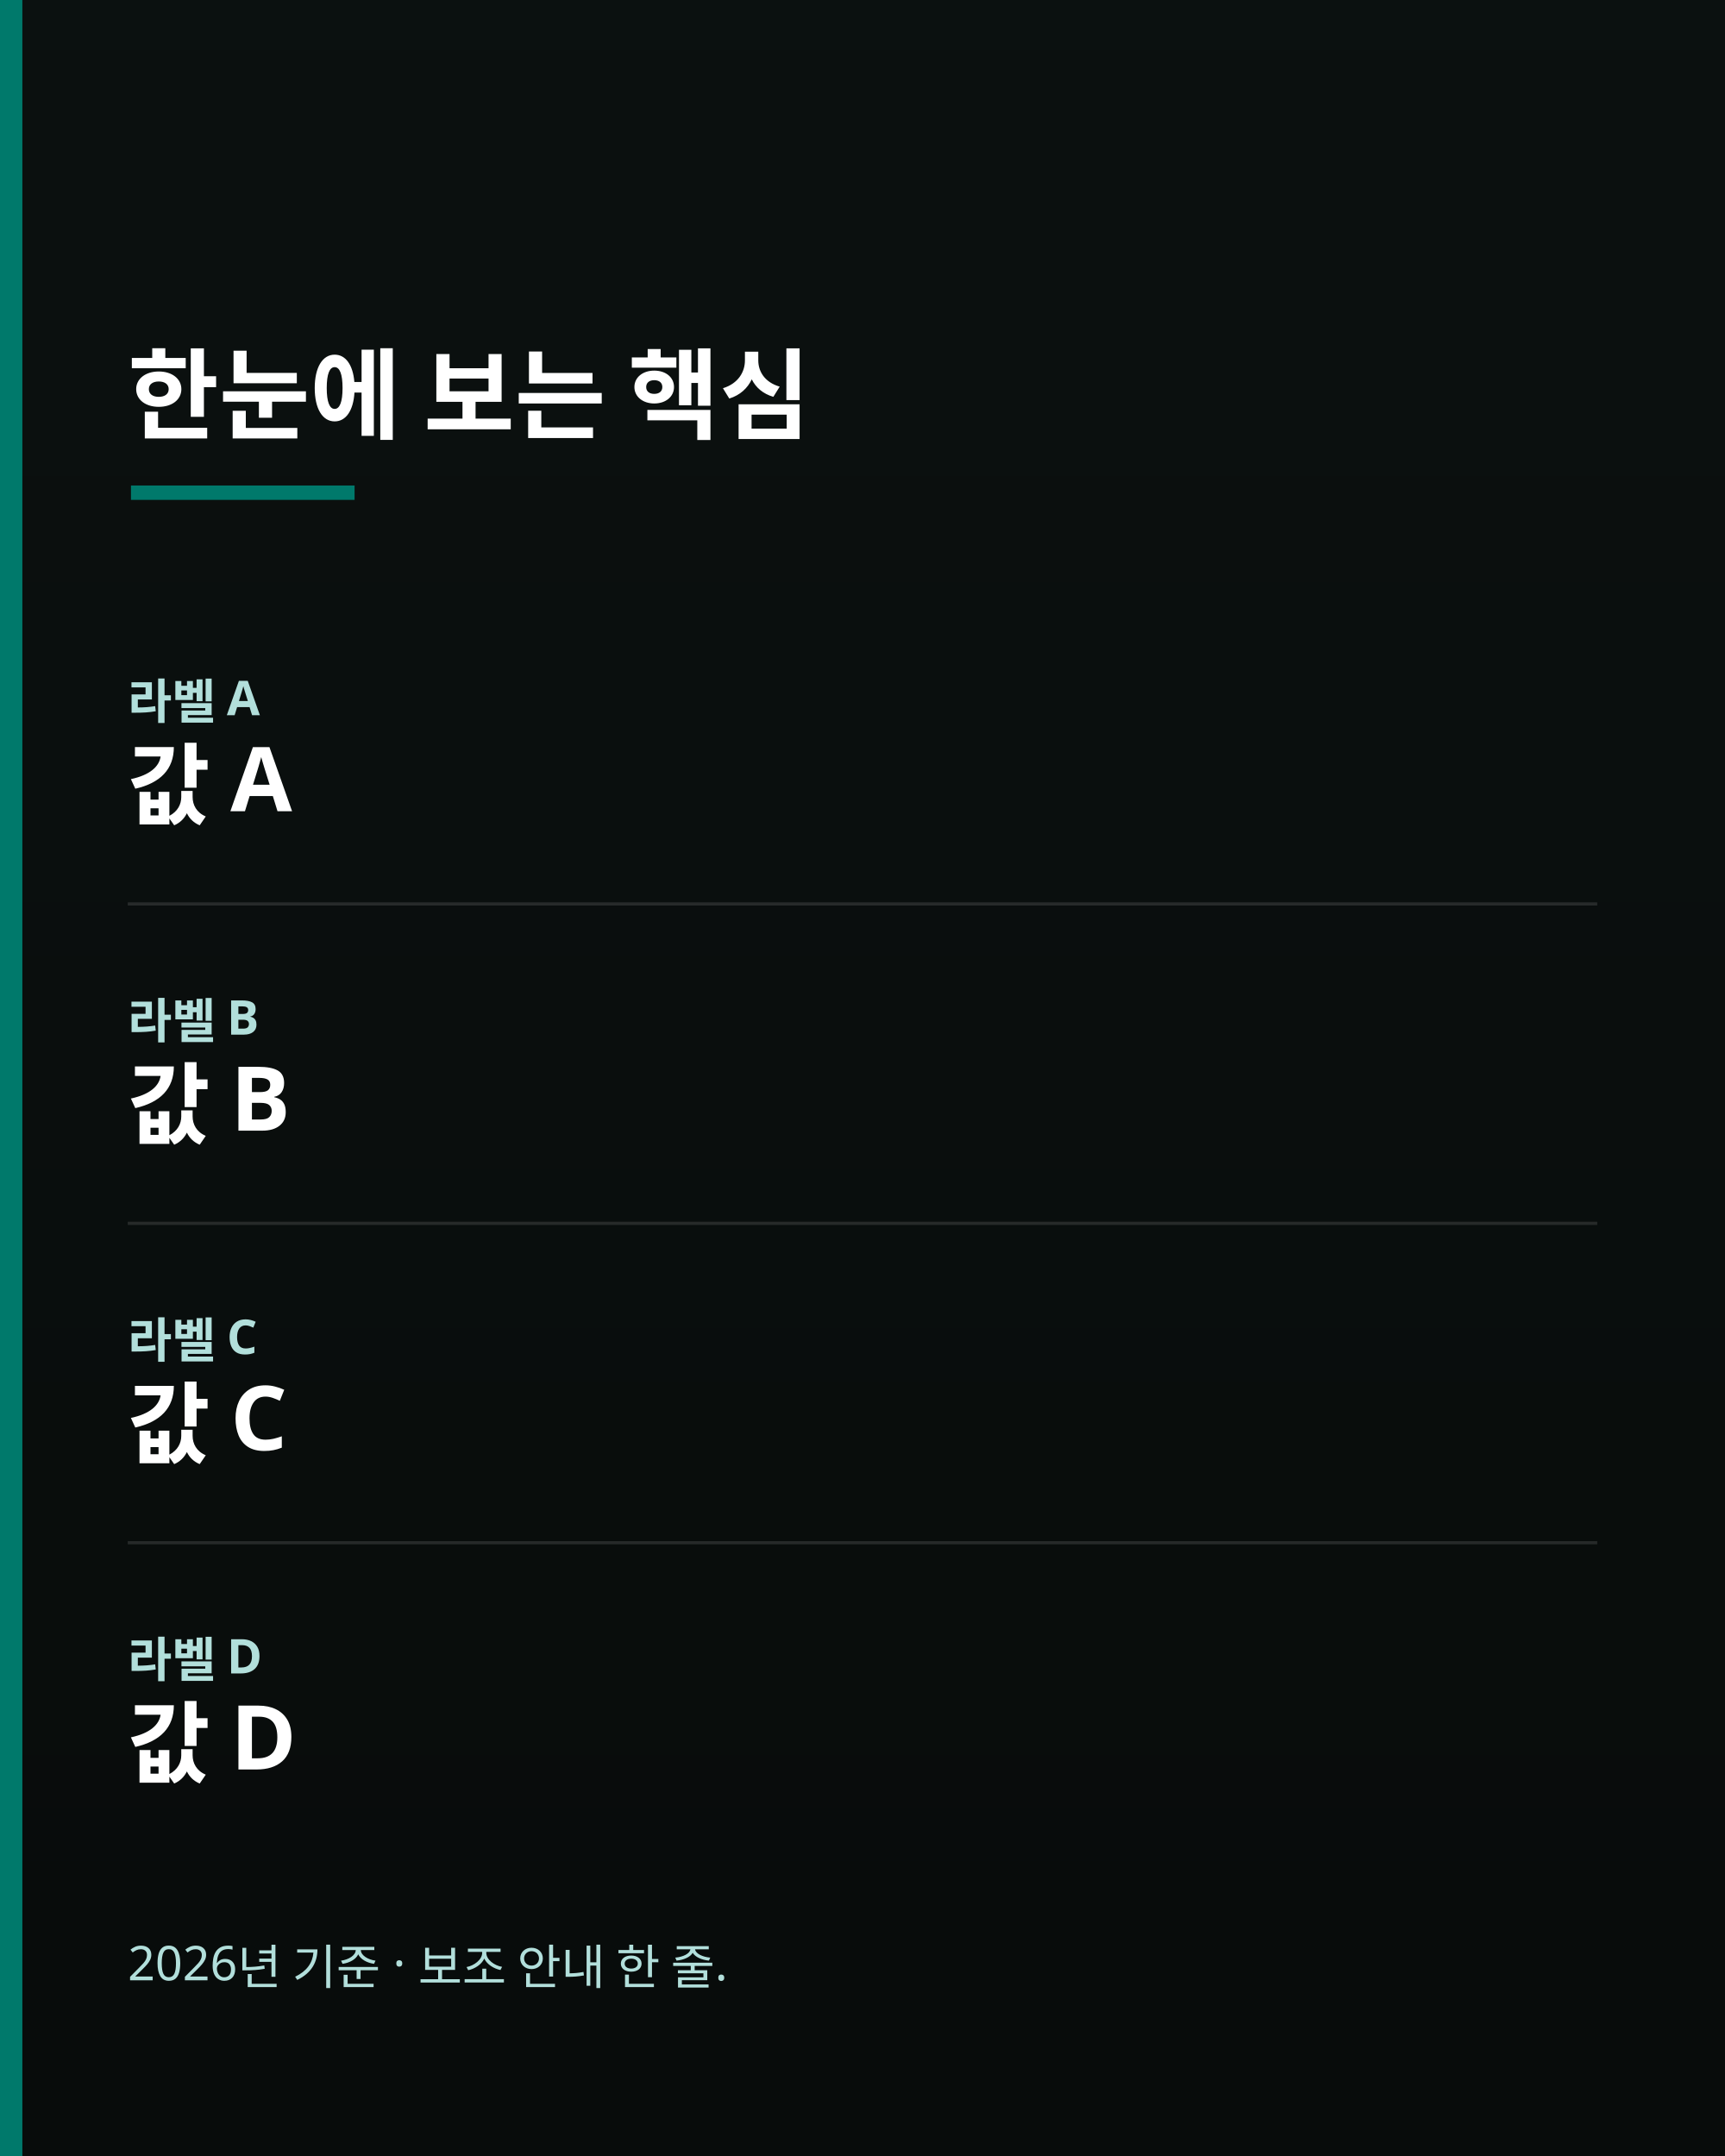
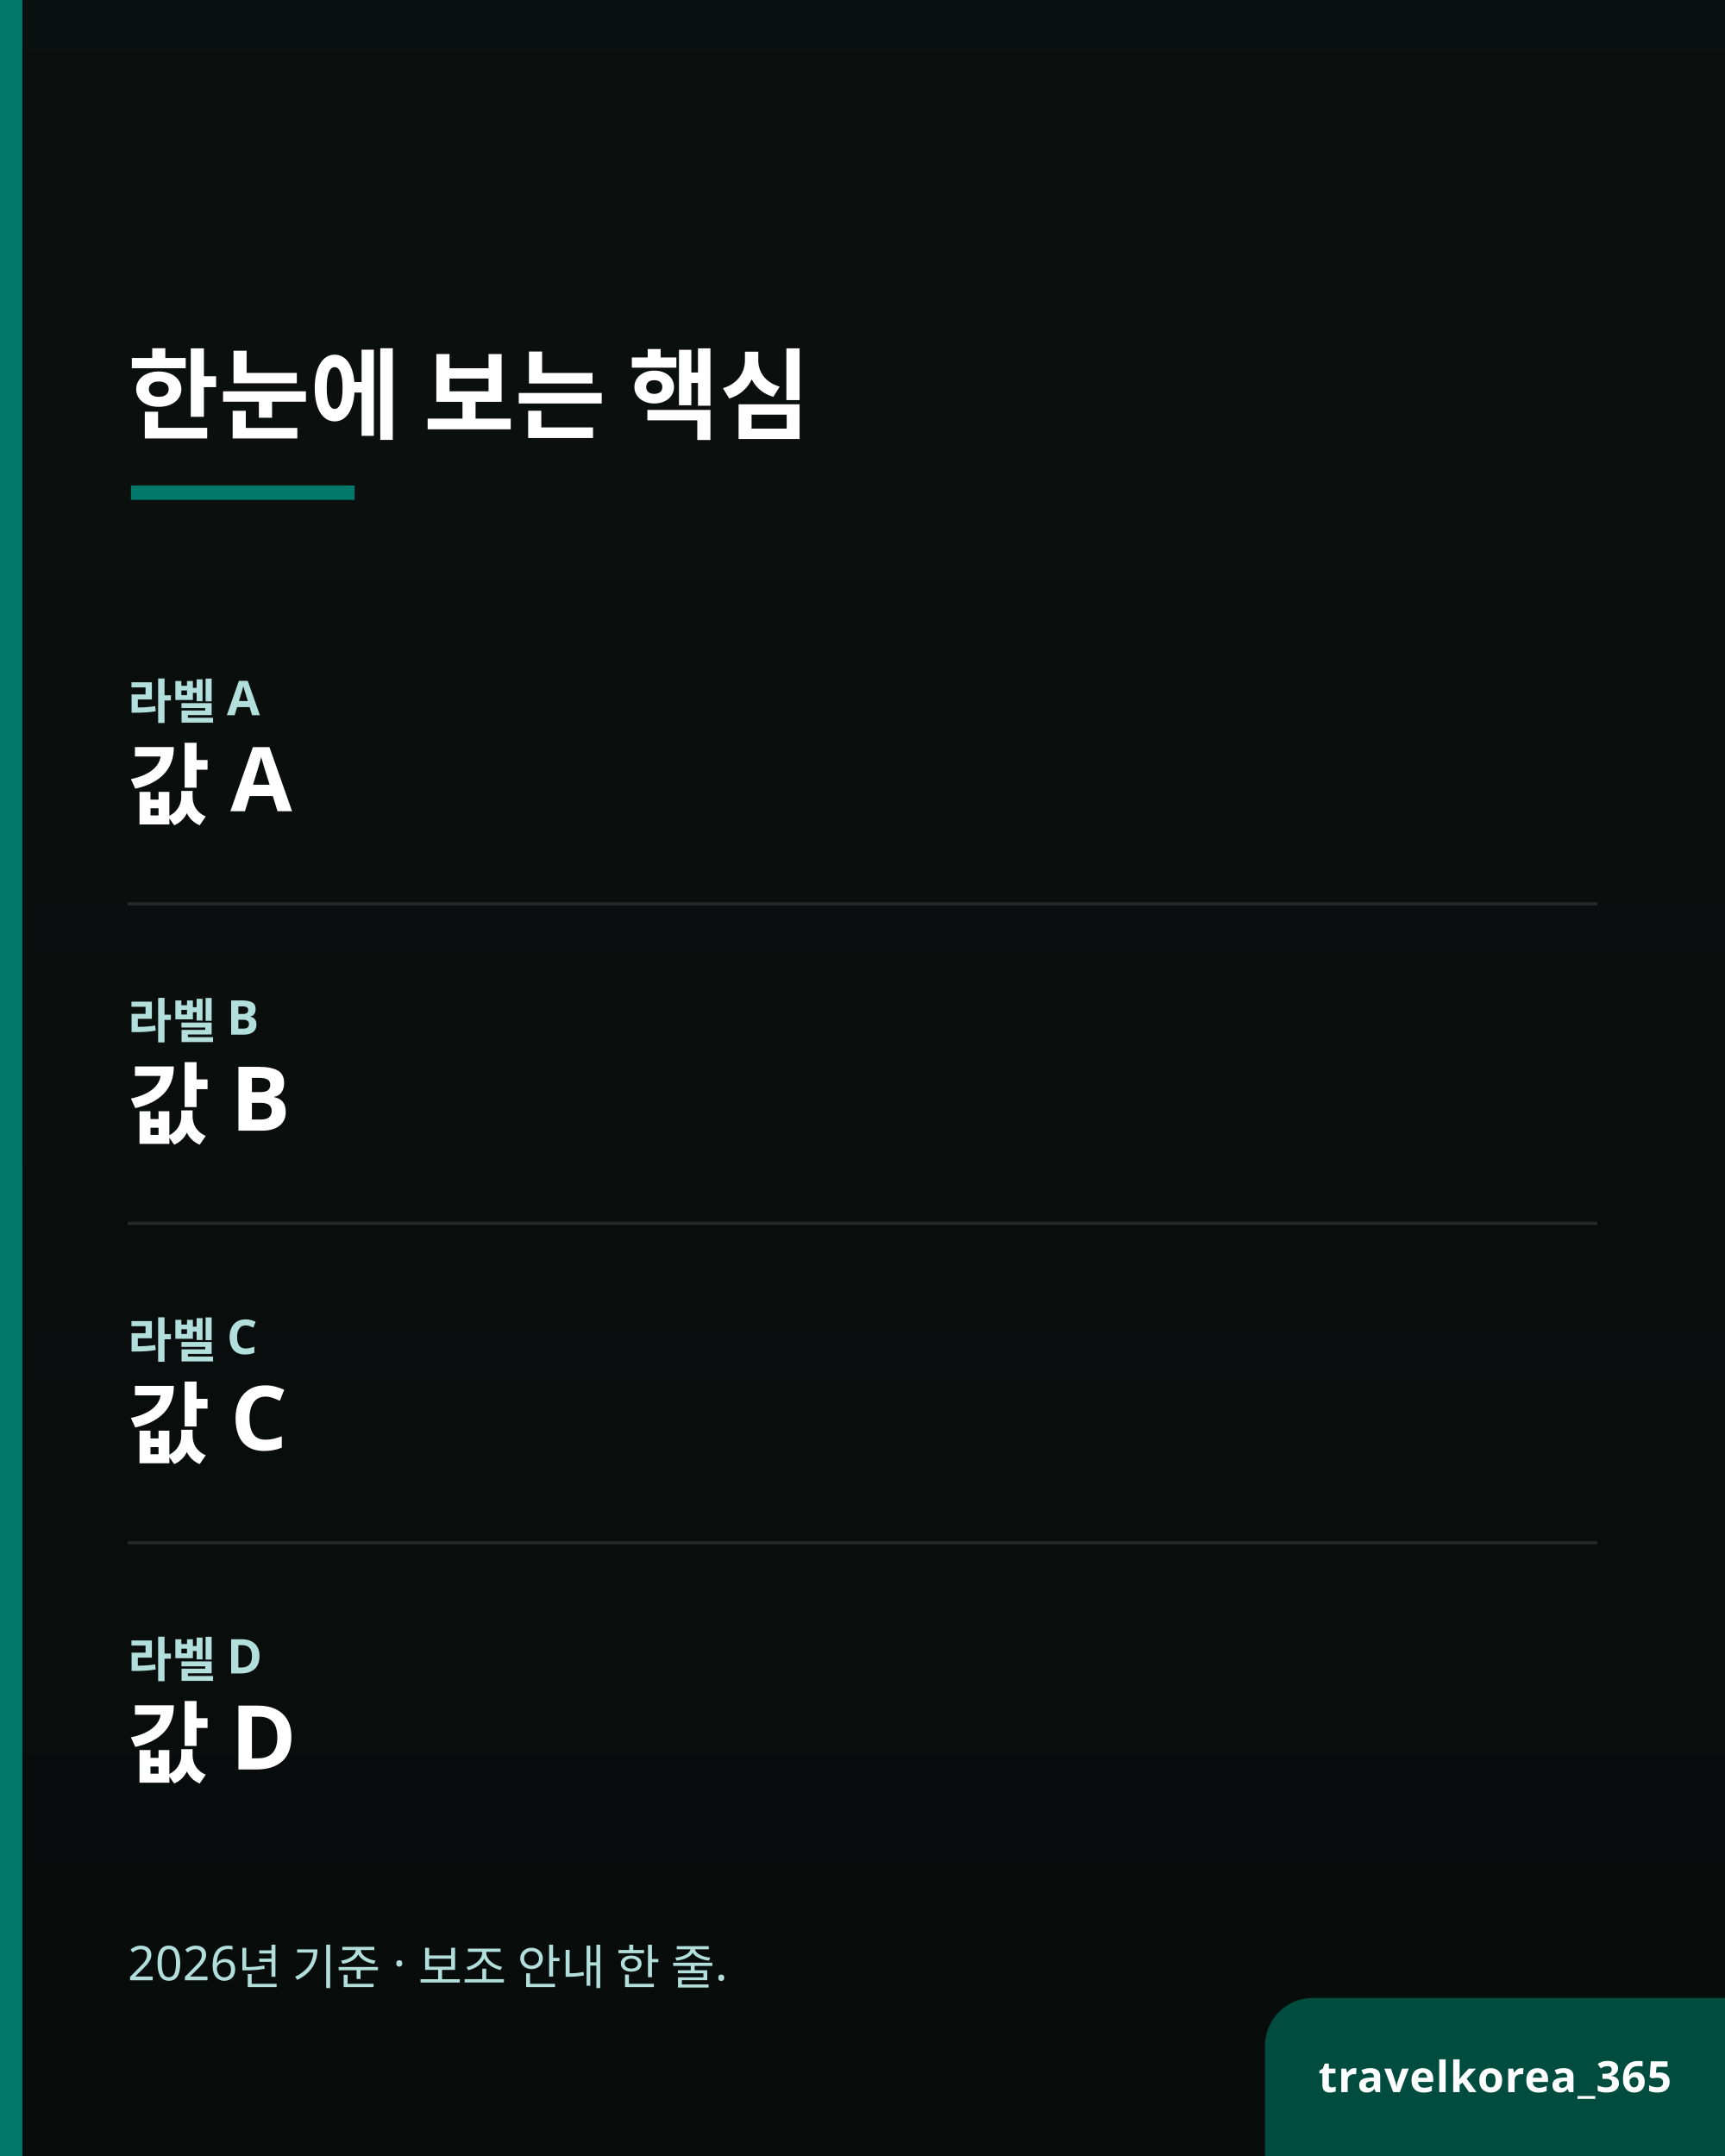
<svg xmlns="http://www.w3.org/2000/svg" width="1080" height="1350" viewBox="0 0 1080 1350">
  <defs>
    <linearGradient id="scrimFull" x1="0" y1="0" x2="0" y2="1">
      <stop offset="0" stop-color="#000000" stop-opacity="0.48" />
      <stop offset="1" stop-color="#000000" stop-opacity="0.64" />
    </linearGradient>
  </defs>
  <rect id="BG__REPLACE_WITH_IMAGE" x="0" y="0" width="1080" height="1350" fill="#16201e" />
  <rect x="0" y="0" width="1080" height="1350" fill="url(#scrimFull)" />
  <rect id="brand-bar" x="0" y="0" width="14" height="1350" fill="#00796b" />
  <text x="80" y="270" font-family="Pretendard, 'Apple SD Gothic Neo', sans-serif" font-size="62" font-weight="800" fill="#ffffff">한눈에 보는 핵심</text>
  <rect x="82" y="304" width="140" height="9" fill="#00796b" />
  <g font-family="Pretendard, 'Apple SD Gothic Neo', sans-serif">
    <text x="80" y="450" font-size="30" font-weight="600" fill="#b2dfdb">라벨 A</text>
    <text x="80" y="512" font-size="56" font-weight="800" fill="#ffffff">값 A</text>
    <line x1="80" y1="566" x2="1000" y2="566" stroke="#ffffff" stroke-opacity="0.12" stroke-width="2" />
    <text x="80" y="650" font-size="30" font-weight="600" fill="#b2dfdb">라벨 B</text>
    <text x="80" y="712" font-size="56" font-weight="800" fill="#ffffff">값 B</text>
    <line x1="80" y1="766" x2="1000" y2="766" stroke="#ffffff" stroke-opacity="0.12" stroke-width="2" />
    <text x="80" y="850" font-size="30" font-weight="600" fill="#b2dfdb">라벨 C</text>
    <text x="80" y="912" font-size="56" font-weight="800" fill="#ffffff">값 C</text>
    <line x1="80" y1="966" x2="1000" y2="966" stroke="#ffffff" stroke-opacity="0.12" stroke-width="2" />
    <text x="80" y="1050" font-size="30" font-weight="600" fill="#b2dfdb">라벨 D</text>
    <text x="80" y="1112" font-size="56" font-weight="800" fill="#ffffff">값 D</text>
  </g>
  <text x="80" y="1240" font-family="Pretendard, 'Apple SD Gothic Neo', sans-serif" font-size="30" font-weight="500" fill="#b2dfdb">2026년 기준 · 보조 안내 한 줄.</text>
+   <g id="brand-watermark">
+     <path d="M822 1251 H1080 V1350 H792 V1281 A30 30 0 0 1 822 1251 Z" fill="#004d40" />
+     <text x="936" y="1310" text-anchor="middle" font-family="Pretendard, 'Apple SD Gothic Neo', sans-serif" font-size="27" font-weight="700" fill="#ffffff" letter-spacing="0.5">travelkorea_365</text>
+   </g>
</svg>
